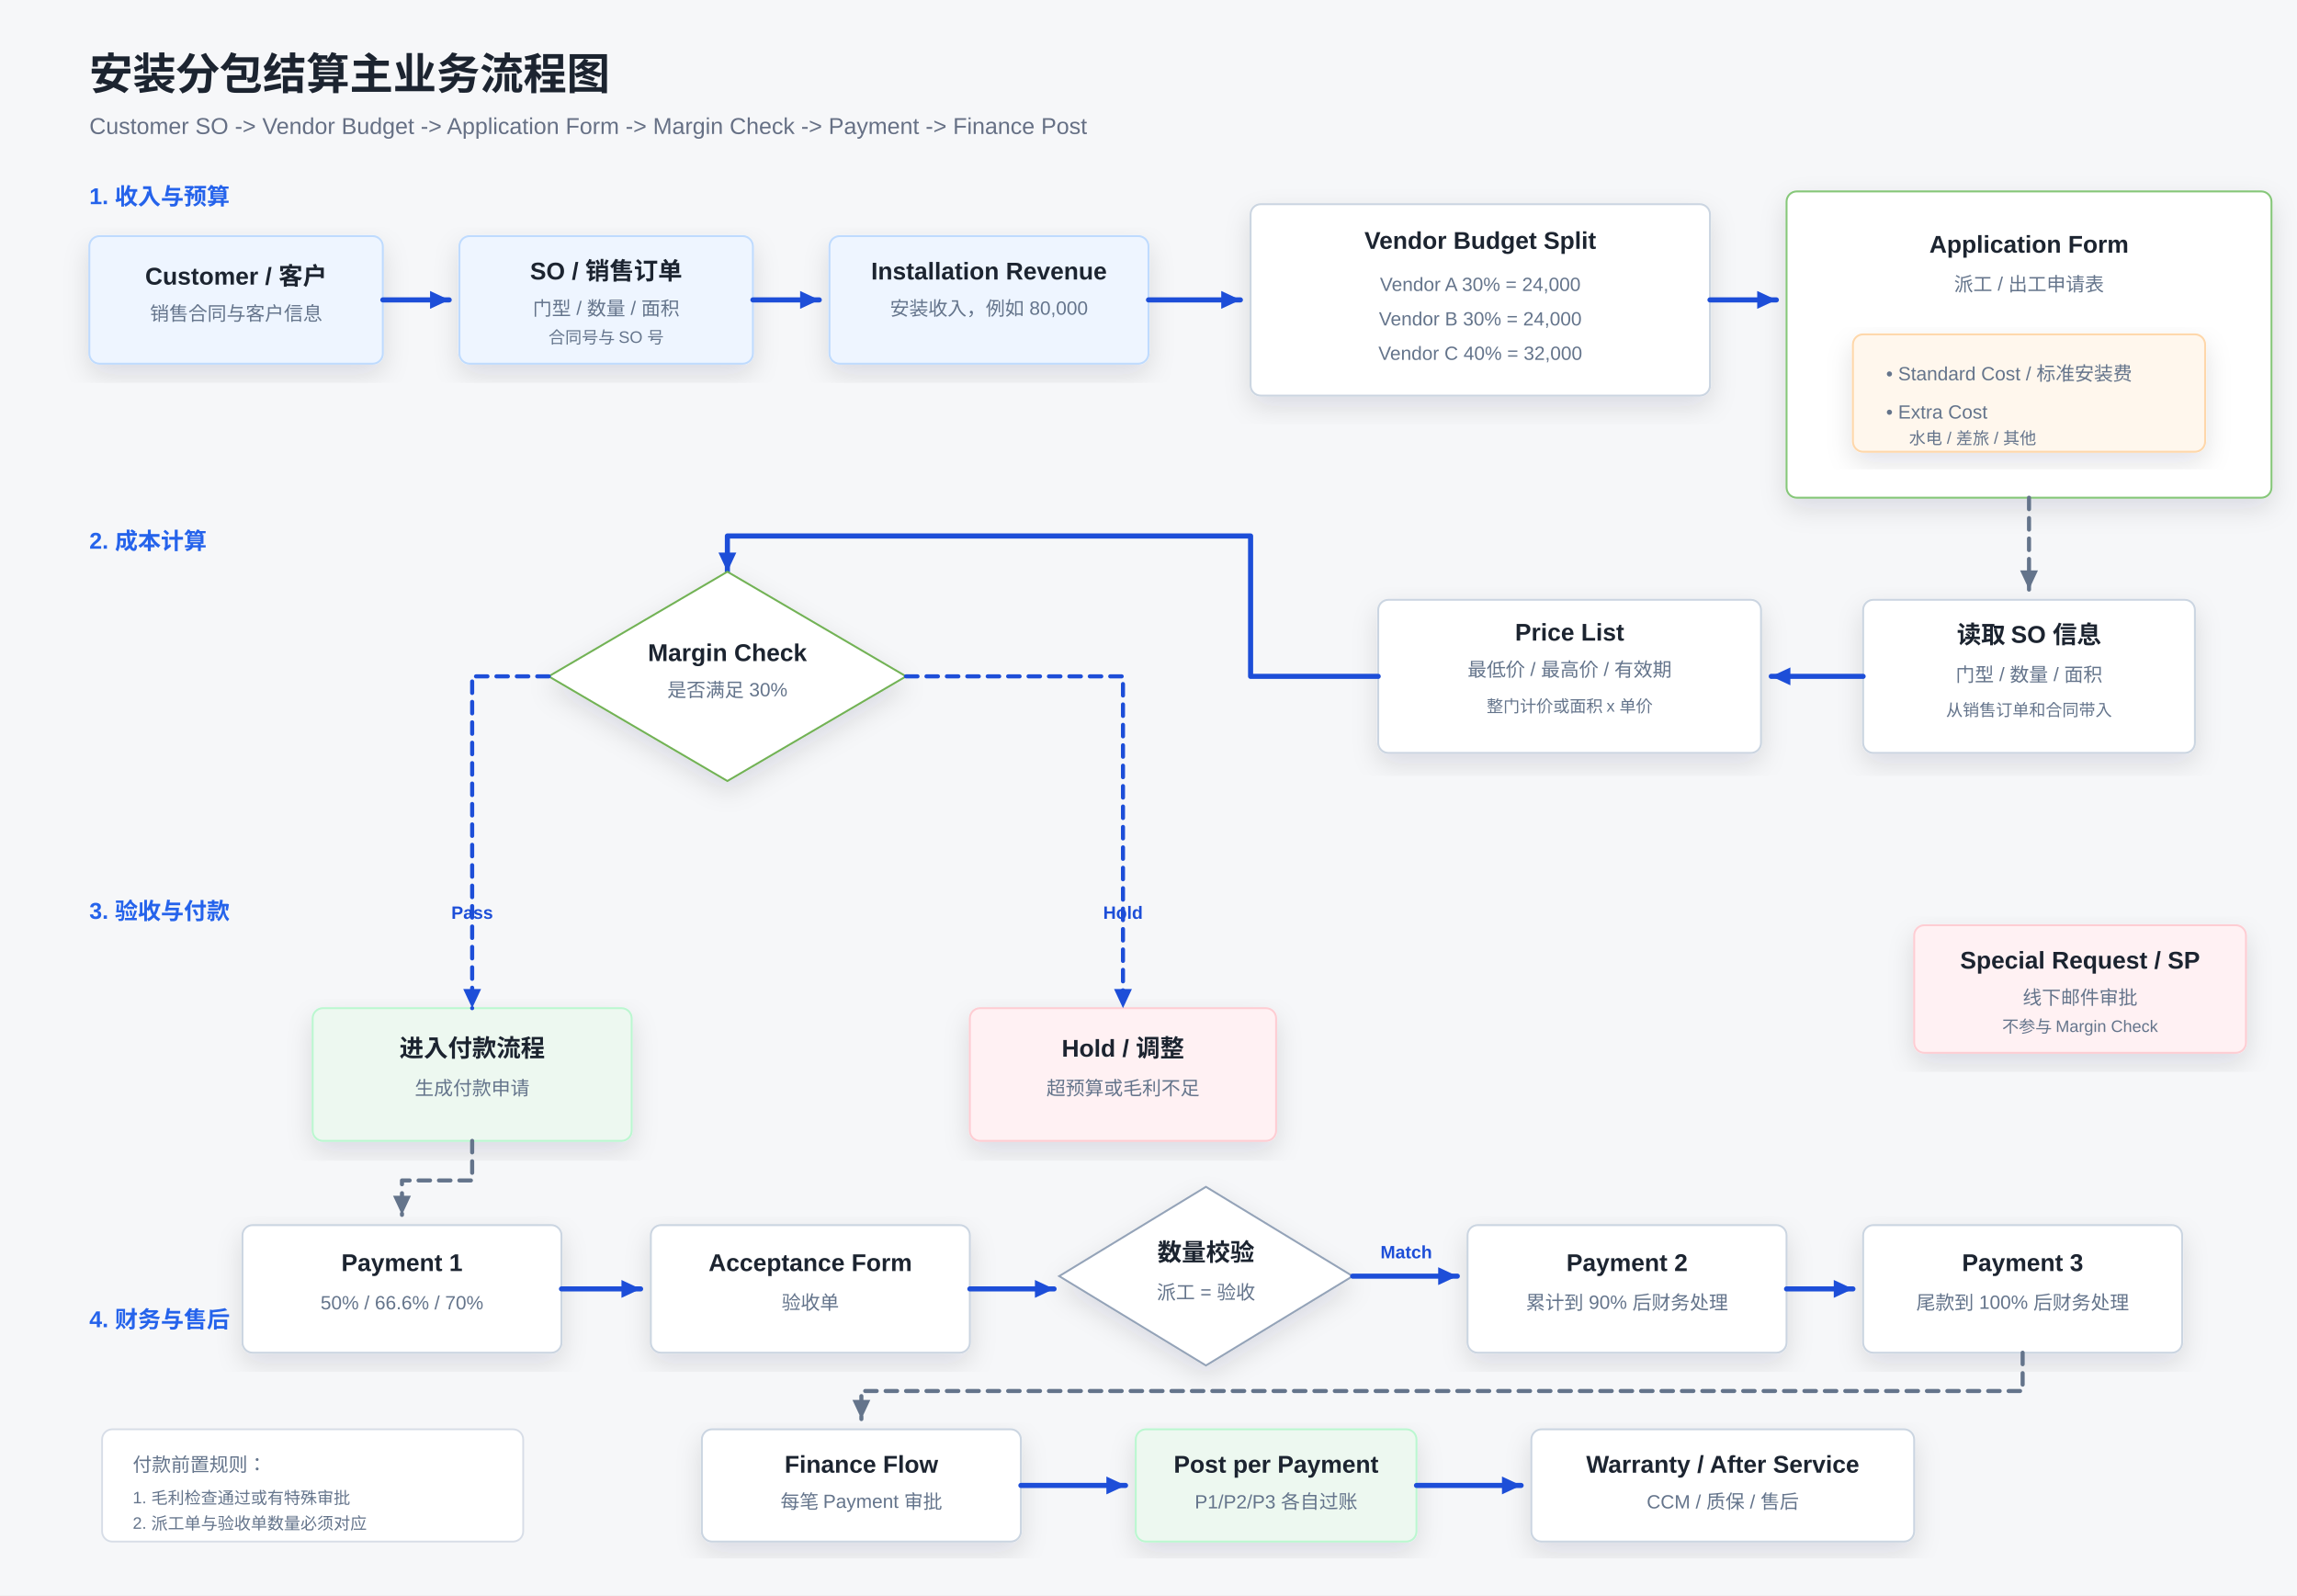
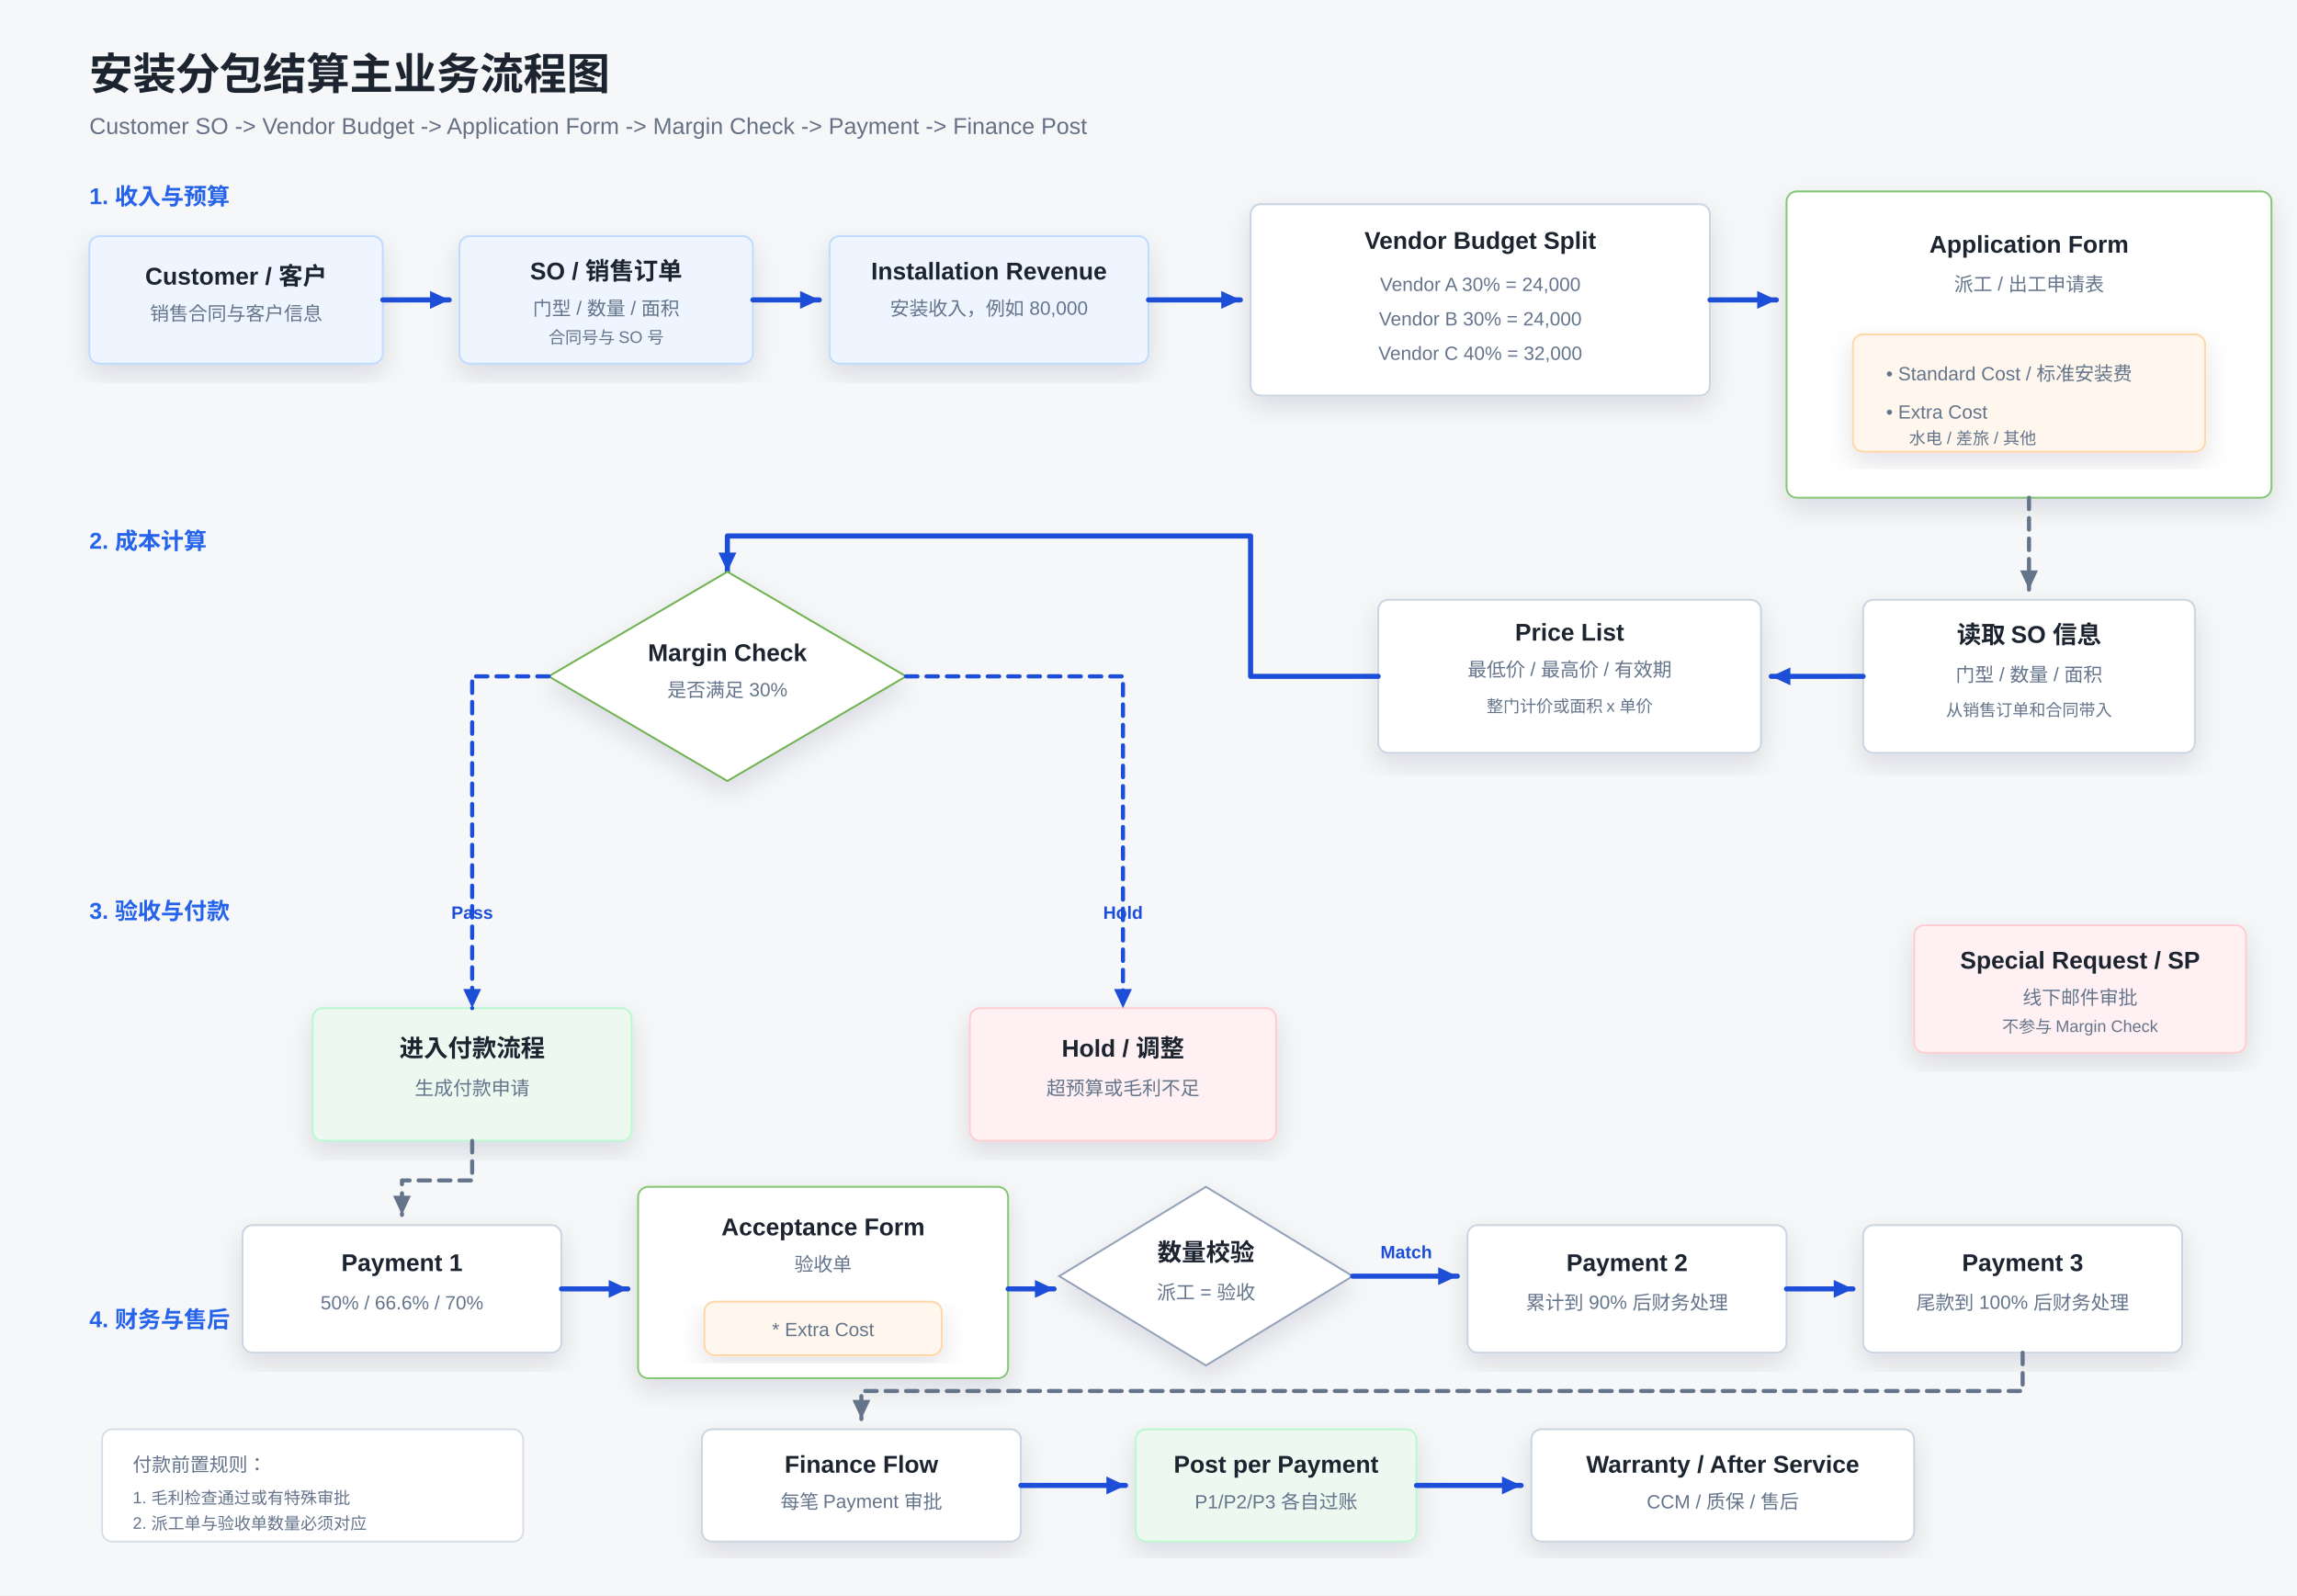
<svg xmlns="http://www.w3.org/2000/svg" width="1800" height="1250" viewBox="0 0 1800 1250" role="img" aria-labelledby="title desc">
  <defs>
    <marker id="arrow" markerWidth="18" markerHeight="16" refX="16" refY="8" orient="auto" markerUnits="userSpaceOnUse">
      <path d="M1,1 L16,8 L1,15 Z" fill="#1d4ed8" />
    </marker>
    <marker id="arrow-muted" markerWidth="18" markerHeight="16" refX="16" refY="8" orient="auto" markerUnits="userSpaceOnUse">
      <path d="M1,1 L16,8 L1,15 Z" fill="#64748b" />
    </marker>
    <filter id="shadow" x="-15%" y="-15%" width="130%" height="130%">
      <feDropShadow dx="0" dy="8" stdDeviation="10" flood-color="#0f172a" flood-opacity="0.12" />
    </filter>
    <style>
      .bg { fill: #f6f7f9; }
      .title { font: 700 34px Arial, "Microsoft YaHei", sans-serif; fill: #1c2430; }
      .subtitle { font: 400 18px Arial, "Microsoft YaHei", sans-serif; fill: #667085; }
      .section { font: 700 18px Arial, "Microsoft YaHei", sans-serif; fill: #2563eb; }
      .node { fill: #ffffff; stroke: #cbd5e1; stroke-width: 1.5; filter: url(#shadow); }
      .node-soft { fill: #eef5ff; stroke: #bfdbfe; stroke-width: 1.5; filter: url(#shadow); }
      .node-green { fill: #edf8f0; stroke: #bbf7d0; stroke-width: 1.5; filter: url(#shadow); }
      .node-amber { fill: #fff7ed; stroke: #fed7aa; stroke-width: 1.5; filter: url(#shadow); }
      .node-red { fill: #fff1f3; stroke: #fecdd3; stroke-width: 1.5; filter: url(#shadow); }
      .form-frame { fill: #ffffff; stroke: #86c779; stroke-width: 1.5; filter: url(#shadow); }
      .diamond { fill: #ffffff; stroke: #94a3b8; stroke-width: 1.5; filter: url(#shadow); }
      .diamond-green { fill: #ffffff; stroke: #72b255; stroke-width: 1.5; filter: url(#shadow); }
      .label { font: 700 19px Arial, "Microsoft YaHei", sans-serif; fill: #1c2430; }
      .small { font: 400 15px Arial, "Microsoft YaHei", sans-serif; fill: #64748b; }
      .tiny { font: 400 13px Arial, "Microsoft YaHei", sans-serif; fill: #64748b; }
      .arrow { fill: none; stroke: #1d4ed8; stroke-width: 4; stroke-linecap: round; stroke-linejoin: round; marker-end: url(#arrow); }
      .arrow-muted { fill: none; stroke: #64748b; stroke-width: 3.2; stroke-linecap: round; stroke-linejoin: round; stroke-dasharray: 9 7; marker-end: url(#arrow-muted); }
      .arrow-dashed { fill: none; stroke: #1d4ed8; stroke-width: 3.2; stroke-linecap: round; stroke-linejoin: round; stroke-dasharray: 9 7; marker-end: url(#arrow); }
      .arrow-label { font: 700 14px Arial, "Microsoft YaHei", sans-serif; fill: #1d4ed8; }
      .note { fill: #ffffff; stroke: #d7dde7; stroke-width: 1.4; }
    </style>
  </defs>
  <rect class="bg" width="1800" height="1250" />
  <text class="title" x="70" y="70">安装分包结算主业务流程图</text>
  <text class="subtitle" x="70" y="105">Customer SO -&gt; Vendor Budget -&gt; Application Form -&gt; Margin Check -&gt; Payment -&gt; Finance Post</text>
  <text class="section" x="70" y="160">1. 收入与预算</text>
  <text class="section" x="70" y="430">2. 成本计算</text>
  <text class="section" x="70" y="720">3. 验收与付款</text>
  <text class="section" x="70" y="1040">4. 财务与售后</text>
  <g transform="translate(70 185)">
    <rect class="node-soft" width="230" height="100" rx="8" />
    <text class="label" x="115" y="38" text-anchor="middle">Customer / 客户</text>
    <text class="small" x="115" y="66" text-anchor="middle">销售合同与客户信息</text>
  </g>
  <g transform="translate(360 185)">
    <rect class="node-soft" width="230" height="100" rx="8" />
    <text class="label" x="115" y="34" text-anchor="middle">SO / 销售订单</text>
    <text class="small" x="115" y="62" text-anchor="middle">门型 / 数量 / 面积</text>
    <text class="tiny" x="115" y="84" text-anchor="middle">合同号与 SO 号</text>
  </g>
  <g transform="translate(650 185)">
    <rect class="node-soft" width="250" height="100" rx="8" />
    <text class="label" x="125" y="34" text-anchor="middle">Installation Revenue</text>
    <text class="small" x="125" y="62" text-anchor="middle">安装收入，例如 80,000</text>
  </g>
  <g transform="translate(980 160)">
    <rect class="node" width="360" height="150" rx="8" />
    <text class="label" x="180" y="35" text-anchor="middle">Vendor Budget Split</text>
    <text class="small" x="180" y="68" text-anchor="middle">Vendor A 30% = 24,000</text>
    <text class="small" x="180" y="95" text-anchor="middle">Vendor B 30% = 24,000</text>
    <text class="small" x="180" y="122" text-anchor="middle">Vendor C 40% = 32,000</text>
  </g>
  <g transform="translate(1400 150)">
    <rect class="form-frame" x="0" y="0" width="380" height="240" rx="8" />
    <text class="label" x="190" y="48" text-anchor="middle">Application Form</text>
    <text class="small" x="190" y="78" text-anchor="middle">派工 / 出工申请表</text>
    <rect class="node-amber" x="52" y="112" width="276" height="92" rx="8" />
    <text class="small" x="78" y="148">• Standard Cost / 标准安装费</text>
    <text class="small" x="78" y="178">• Extra Cost</text>
    <text class="tiny" x="96" y="198">水电 / 差旅 / 其他</text>
  </g>
  <path class="arrow" d="M300 235 H352" />
  <path class="arrow" d="M590 235 H642" />
  <path class="arrow" d="M900 235 H972" />
  <path class="arrow" d="M1340 235 H1392" />
  <g transform="translate(1460 470)">
    <rect class="node" width="260" height="120" rx="8" />
    <text class="label" x="130" y="34" text-anchor="middle">读取 SO 信息</text>
    <text class="small" x="130" y="64" text-anchor="middle">门型 / 数量 / 面积</text>
    <text class="tiny" x="130" y="91" text-anchor="middle">从销售订单和合同带入</text>
  </g>
  <g transform="translate(1080 470)">
    <rect class="node" width="300" height="120" rx="8" />
    <text class="label" x="150" y="32" text-anchor="middle">Price List</text>
    <text class="small" x="150" y="60" text-anchor="middle">最低价 / 最高价 / 有效期</text>
    <text class="tiny" x="150" y="88" text-anchor="middle">整门计价或面积 x 单价</text>
  </g>
  <g transform="translate(1500 725)">
    <rect class="node-red" width="260" height="100" rx="8" />
    <text class="label" x="130" y="34" text-anchor="middle">Special Request / SP</text>
    <text class="small" x="130" y="62" text-anchor="middle">线下邮件审批</text>
    <text class="tiny" x="130" y="84" text-anchor="middle">不参与 Margin Check</text>
  </g>
  <path class="arrow-muted" d="M1590 390 V462" />
  <path class="arrow" d="M1460 530 H1388" />
  <path class="arrow" d="M1080 530 H980 V420 H570 V448" />
  <g transform="translate(430 448)">
    <polygon class="diamond-green" points="140,0 280,82 140,164 0,82" />
    <text class="label" x="140" y="70" text-anchor="middle">Margin Check</text>
    <text class="small" x="140" y="98" text-anchor="middle">是否满足 30%</text>
  </g>
  <g transform="translate(760 790)">
    <rect class="node-red" width="240" height="104" rx="8" />
    <text class="label" x="120" y="38" text-anchor="middle">Hold / 调整</text>
    <text class="small" x="120" y="68" text-anchor="middle">超预算或毛利不足</text>
  </g>
  <g transform="translate(245 790)">
    <rect class="node-green" width="250" height="104" rx="8" />
    <text class="label" x="125" y="38" text-anchor="middle">进入付款流程</text>
    <text class="small" x="125" y="68" text-anchor="middle">生成付款申请</text>
  </g>
  <path class="arrow-dashed" d="M430 530 H370 V790" />
  <path class="arrow-dashed" d="M710 530 H880 V790" />
  <text class="arrow-label" x="370" y="720" text-anchor="middle">Pass</text>
  <text class="arrow-label" x="880" y="720" text-anchor="middle">Hold</text>
  <g transform="translate(190 960)">
    <rect class="node" width="250" height="100" rx="8" />
    <text class="label" x="125" y="36" text-anchor="middle">Payment 1</text>
    <text class="small" x="125" y="66" text-anchor="middle">50% / 66.6% / 70%</text>
  </g>
-   <g transform="translate(510 960)">
-     <rect class="node" width="250" height="100" rx="8" />
-     <text class="label" x="125" y="36" text-anchor="middle">Acceptance Form</text>
-     <text class="small" x="125" y="66" text-anchor="middle">验收单</text>
+   <g transform="translate(500 930)">
+     <rect class="form-frame" width="290" height="150" rx="8" />
+     <text class="label" x="145" y="38" text-anchor="middle">Acceptance Form</text>
+     <text class="small" x="145" y="66" text-anchor="middle">验收单</text>
+     <rect class="node-amber" x="52" y="90" width="186" height="42" rx="8" />
+     <text class="small" x="145" y="117" text-anchor="middle">* Extra Cost</text>
  </g>
  <g transform="translate(830 930)">
    <polygon class="diamond" points="115,0 230,70 115,140 0,70" />
    <text class="label" x="115" y="58" text-anchor="middle">数量校验</text>
    <text class="small" x="115" y="88" text-anchor="middle">派工 = 验收</text>
  </g>
  <g transform="translate(1150 960)">
    <rect class="node" width="250" height="100" rx="8" />
    <text class="label" x="125" y="36" text-anchor="middle">Payment 2</text>
    <text class="small" x="125" y="66" text-anchor="middle">累计到 90% 后财务处理</text>
  </g>
  <g transform="translate(1460 960)">
    <rect class="node" width="250" height="100" rx="8" />
    <text class="label" x="125" y="36" text-anchor="middle">Payment 3</text>
    <text class="small" x="125" y="66" text-anchor="middle">尾款到 100% 后财务处理</text>
  </g>
  <path class="arrow-muted" d="M370 894 V925 H315 V952" />
-   <path class="arrow" d="M440 1010 H502" />
-   <path class="arrow" d="M760 1010 H826" />
+   <path class="arrow" d="M440 1010 H492" />
+   <path class="arrow" d="M790 1010 H826" />
  <path class="arrow" d="M1060 1000 H1142" />
  <path class="arrow" d="M1400 1010 H1452" />
  <text class="arrow-label" x="1102" y="986" text-anchor="middle">Match</text>
  <g transform="translate(550 1120)">
    <rect class="node" width="250" height="88" rx="8" />
    <text class="label" x="125" y="34" text-anchor="middle">Finance Flow</text>
    <text class="small" x="125" y="62" text-anchor="middle">每笔 Payment 审批</text>
  </g>
  <g transform="translate(890 1120)">
    <rect class="node-green" width="220" height="88" rx="8" />
    <text class="label" x="110" y="34" text-anchor="middle">Post per Payment</text>
    <text class="small" x="110" y="62" text-anchor="middle">P1/P2/P3 各自过账</text>
  </g>
  <g transform="translate(1200 1120)">
    <rect class="node" width="300" height="88" rx="8" />
    <text class="label" x="150" y="34" text-anchor="middle">Warranty / After Service</text>
    <text class="small" x="150" y="62" text-anchor="middle">CCM / 质保 / 售后</text>
  </g>
  <path class="arrow-muted" d="M1585 1060 V1090 H675 V1112" />
  <path class="arrow" d="M800 1164 H882" />
  <path class="arrow" d="M1110 1164 H1192" />
  <g transform="translate(80 1120)">
    <rect class="note" width="330" height="88" rx="8" />
    <text class="small" x="24" y="33">付款前置规则：</text>
    <text class="tiny" x="24" y="58">1. 毛利检查通过或有特殊审批</text>
    <text class="tiny" x="24" y="78">2. 派工单与验收单数量必须对应</text>
  </g>
</svg>
